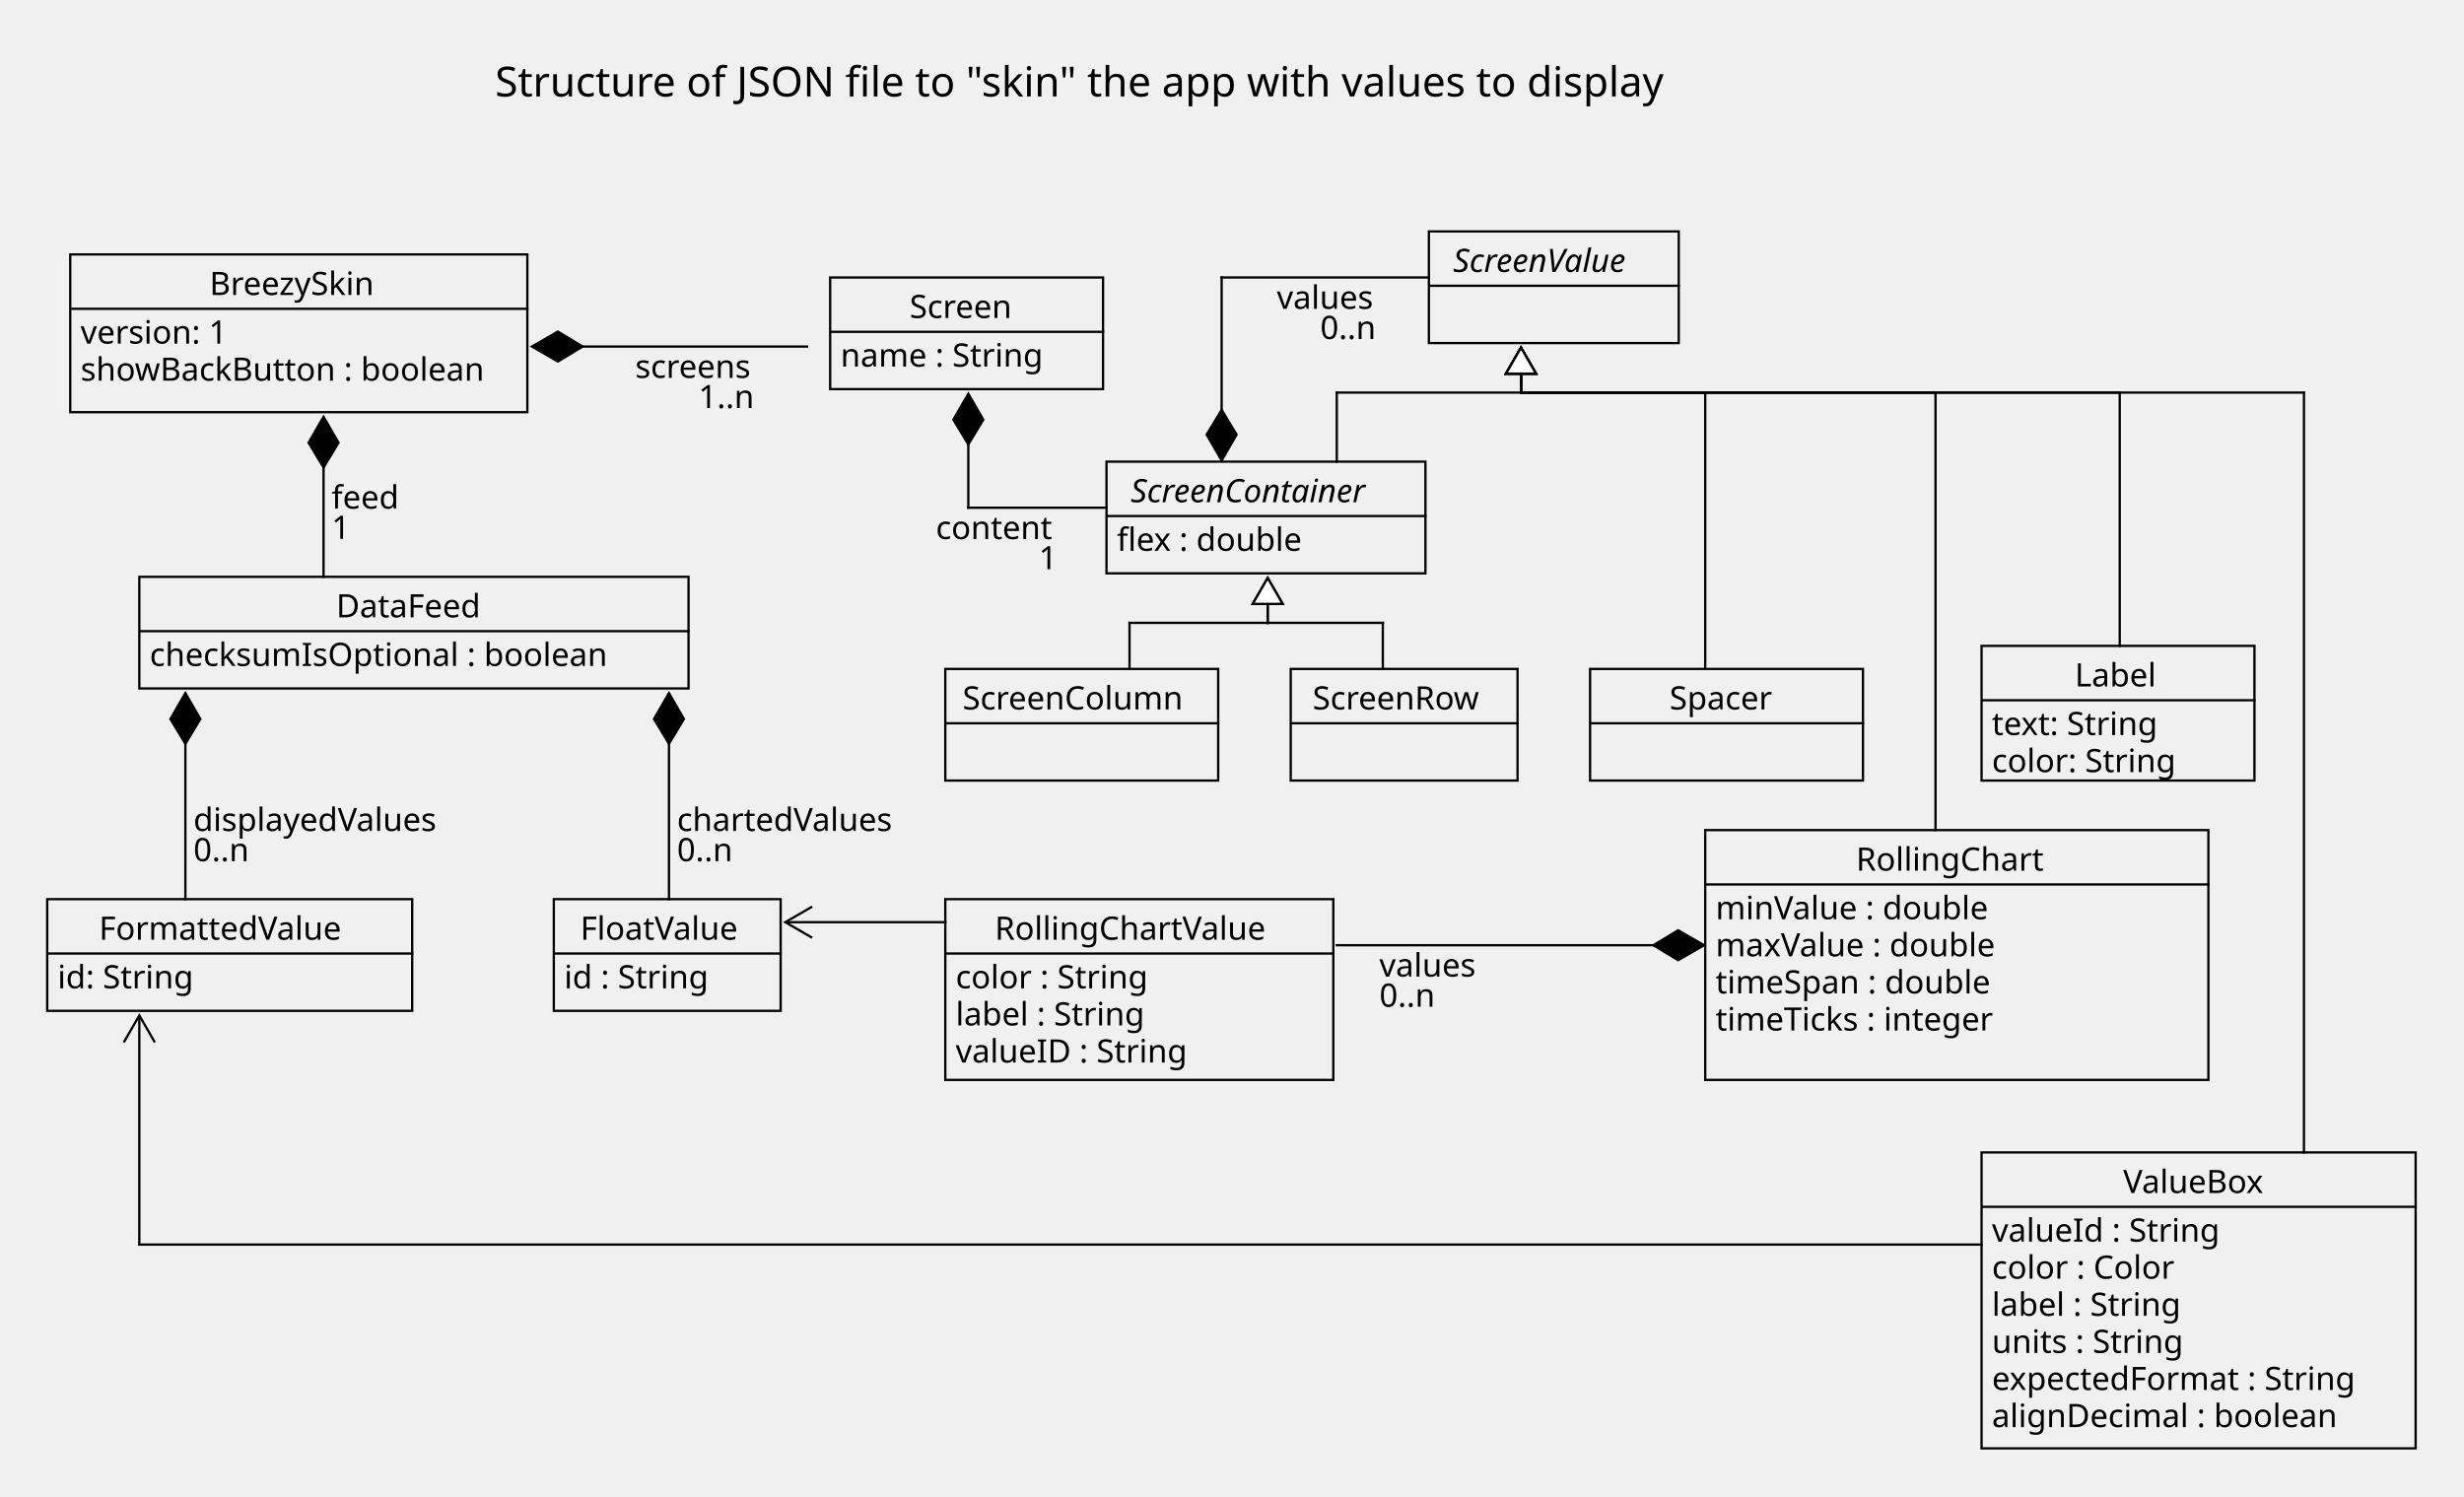
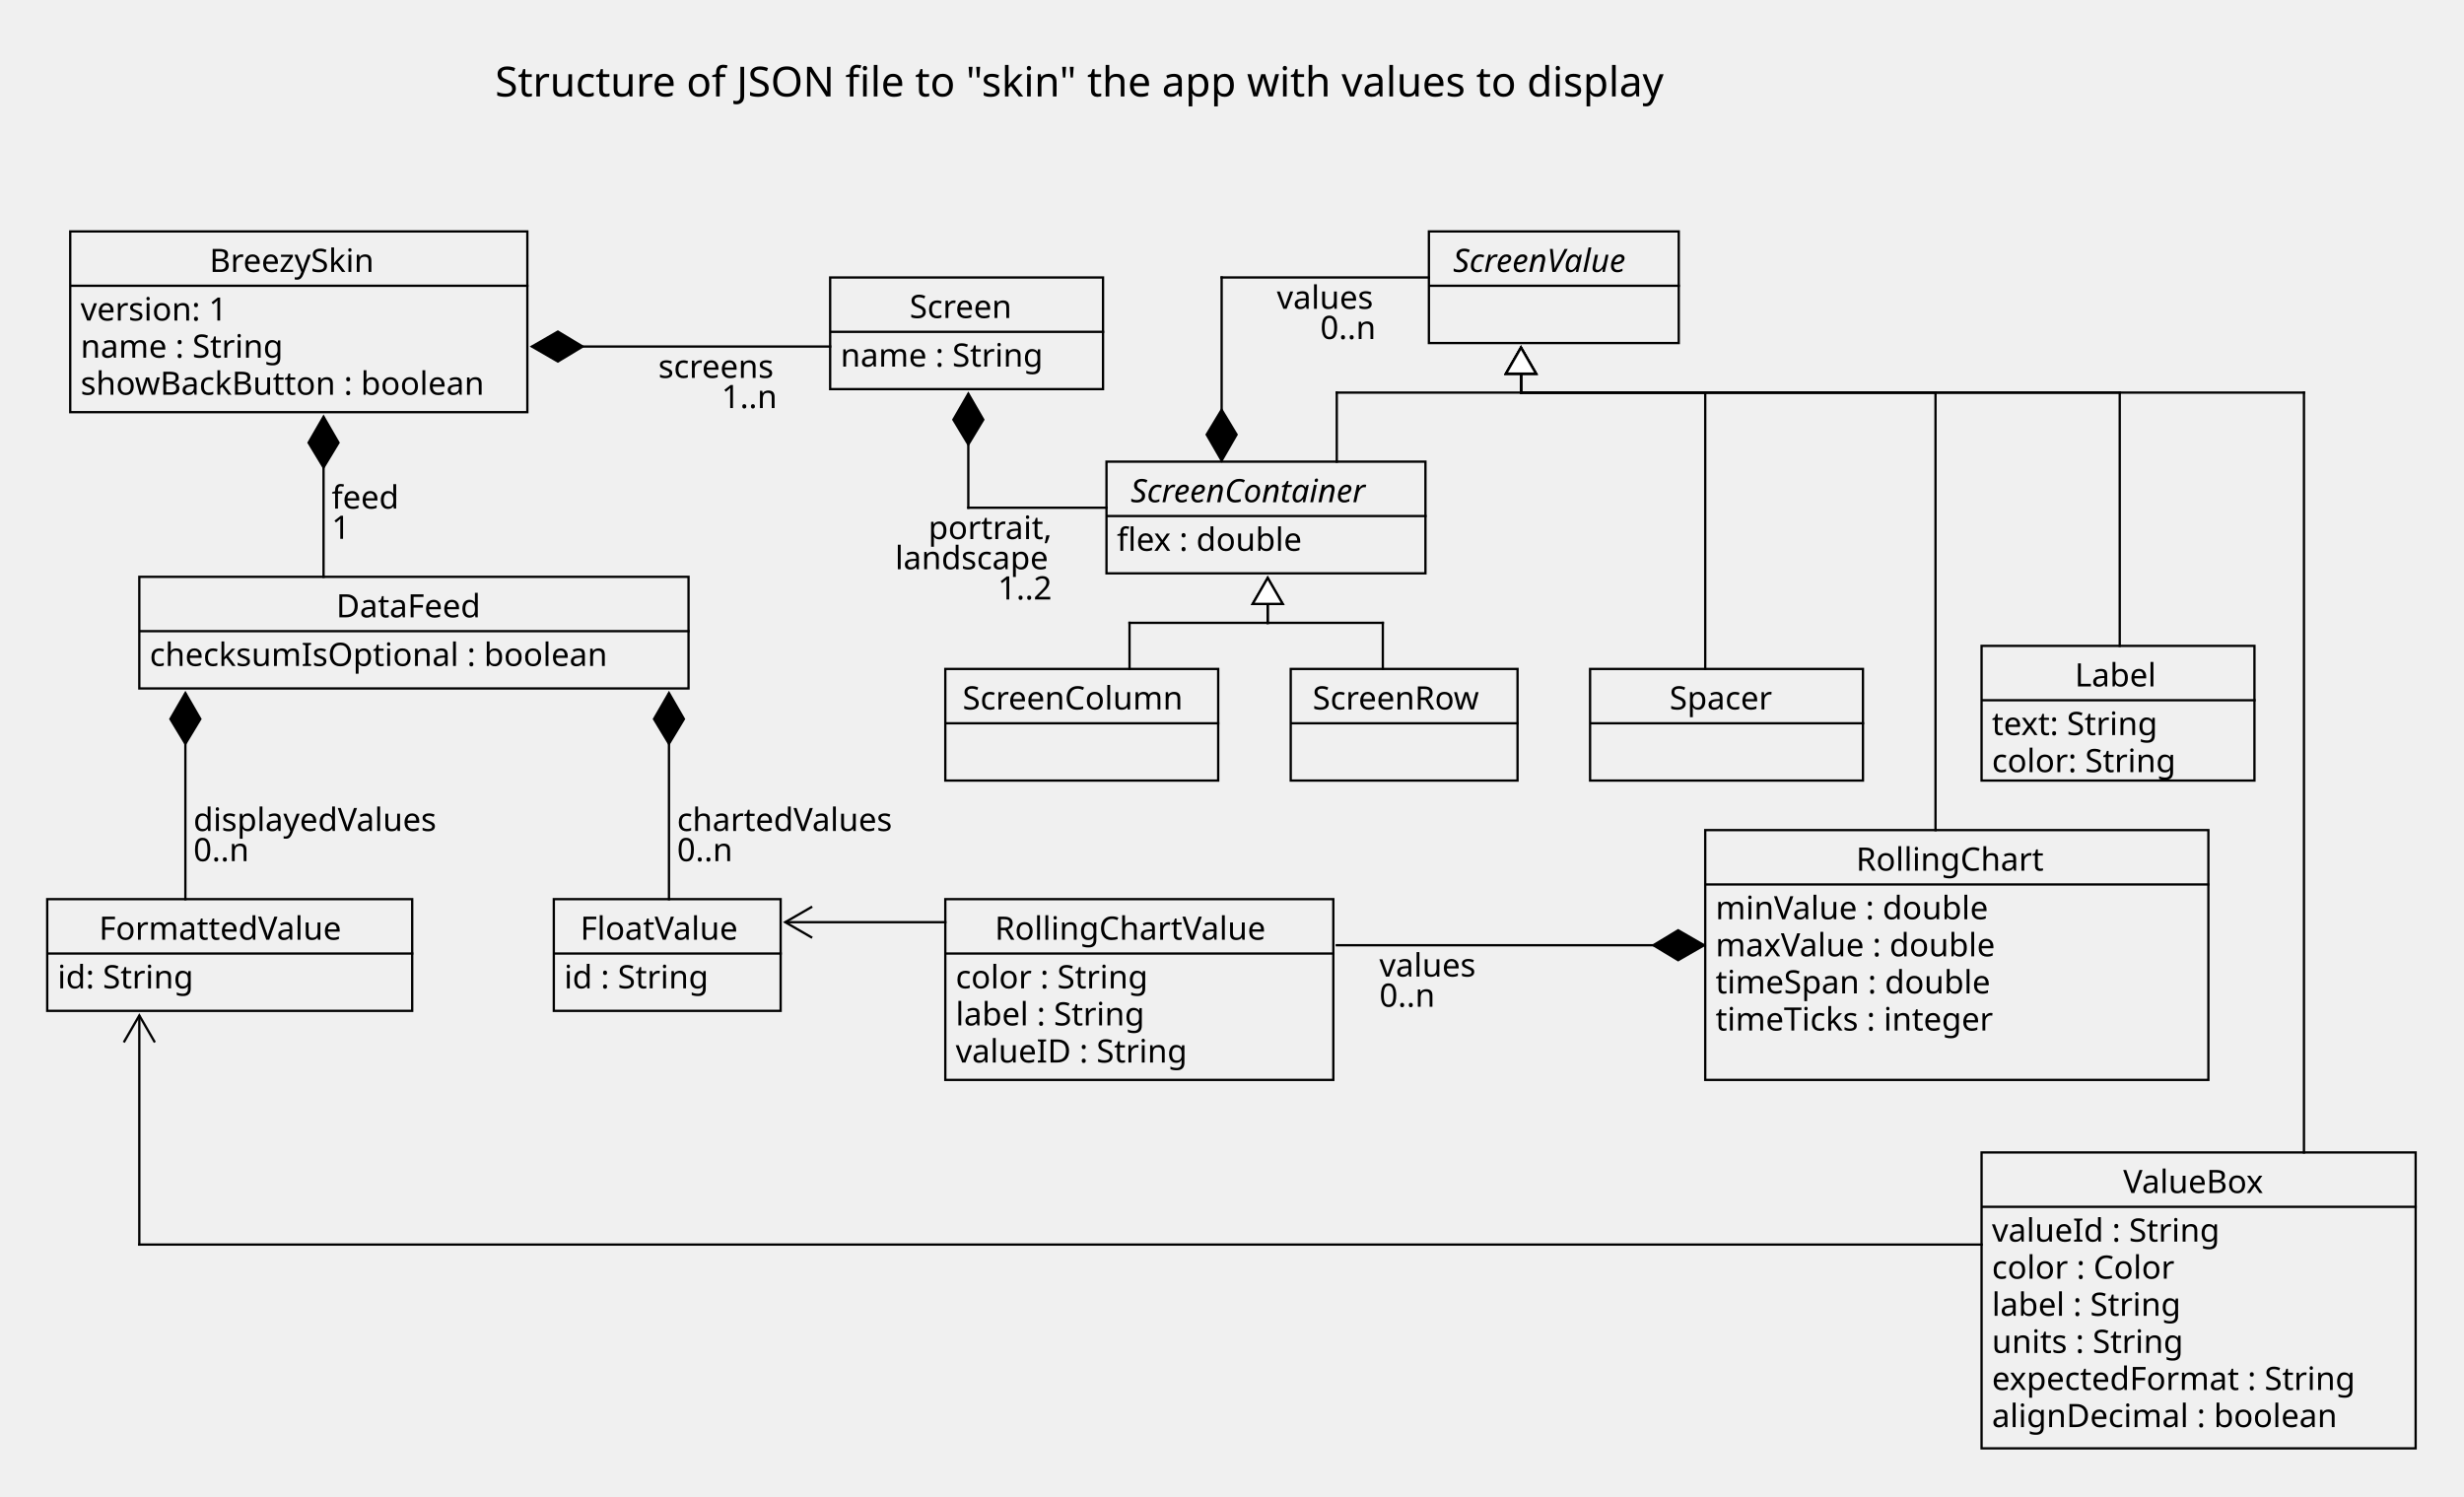
<svg xmlns="http://www.w3.org/2000/svg" fill-opacity="1" color-rendering="auto" color-interpolation="auto" text-rendering="auto" stroke="black" stroke-linecap="square" width="1070" stroke-miterlimit="10" shape-rendering="auto" stroke-opacity="1" fill="black" stroke-dasharray="none" font-weight="normal" stroke-width="1" viewBox="10 0 1070 650" height="650" font-family="'Dialog'" font-style="normal" stroke-linejoin="miter" font-size="12px" stroke-dashoffset="0" image-rendering="auto">
  <defs id="genericDefs" />
  <g>
    <defs id="defs1">
      <clipPath clipPathUnits="userSpaceOnUse" id="clipPath1">
        <path d="M0 0 L2147483647 0 L2147483647 2147483647 L0 2147483647 L0 0 Z" />
      </clipPath>
      <clipPath clipPathUnits="userSpaceOnUse" id="clipPath2">
        <path d="M0 0 L0 50 L120 50 L120 0 Z" />
      </clipPath>
      <clipPath clipPathUnits="userSpaceOnUse" id="clipPath3">
        <path d="M0 0 L0 80 L170 80 L170 0 Z" />
      </clipPath>
      <clipPath clipPathUnits="userSpaceOnUse" id="clipPath4">
        <path d="M0 0 L0 60 L120 60 L120 0 Z" />
      </clipPath>
      <clipPath clipPathUnits="userSpaceOnUse" id="clipPath5">
        <path d="M0 0 L0 130 L190 130 L190 0 Z" />
      </clipPath>
      <clipPath clipPathUnits="userSpaceOnUse" id="clipPath6">
        <path d="M0 0 L0 110 L220 110 L220 0 Z" />
      </clipPath>
      <clipPath clipPathUnits="userSpaceOnUse" id="clipPath7">
        <path d="M0 0 L0 50 L140 50 L140 0 Z" />
      </clipPath>
      <clipPath clipPathUnits="userSpaceOnUse" id="clipPath8">
        <path d="M0 0 L0 50 L100 50 L100 0 Z" />
      </clipPath>
      <clipPath clipPathUnits="userSpaceOnUse" id="clipPath9">
        <path d="M0 0 L0 50 L110 50 L110 0 Z" />
      </clipPath>
      <clipPath clipPathUnits="userSpaceOnUse" id="clipPath10">
        <path d="M0 0 L0 50 L160 50 L160 0 Z" />
      </clipPath>
      <clipPath clipPathUnits="userSpaceOnUse" id="clipPath11">
        <path d="M0 0 L0 50 L240 50 L240 0 Z" />
      </clipPath>
      <clipPath clipPathUnits="userSpaceOnUse" id="clipPath12">
        <path d="M0 0 L0 40 L680 40 L680 0 Z" />
      </clipPath>
      <clipPath clipPathUnits="userSpaceOnUse" id="clipPath13">
-         <path d="M0 0 L0 70 L200 70 L200 0 Z" />
+         <path d="M0 0 L0 80 L200 80 L200 0 Z" />
      </clipPath>
      <clipPath clipPathUnits="userSpaceOnUse" id="clipPath14">
        <path d="M0 0 L0 130 L830 130 L830 0 Z" />
      </clipPath>
      <clipPath clipPathUnits="userSpaceOnUse" id="clipPath15">
        <path d="M0 0 L0 160 L290 160 L290 0 Z" />
      </clipPath>
      <clipPath clipPathUnits="userSpaceOnUse" id="clipPath16">
        <path d="M0 0 L0 170 L110 170 L110 0 Z" />
      </clipPath>
      <clipPath clipPathUnits="userSpaceOnUse" id="clipPath17">
        <path d="M0 0 L0 380 L370 380 L370 0 Z" />
      </clipPath>
      <clipPath clipPathUnits="userSpaceOnUse" id="clipPath18">
-         <path d="M0 0 L0 100 L100 100 L100 0 Z" />
+         <path d="M0 0 L0 110 L120 110 L120 0 Z" />
      </clipPath>
      <clipPath clipPathUnits="userSpaceOnUse" id="clipPath19">
        <path d="M0 0 L0 240 L210 240 L210 0 Z" />
      </clipPath>
      <clipPath clipPathUnits="userSpaceOnUse" id="clipPath20">
        <path d="M0 0 L0 50 L190 50 L190 0 Z" />
      </clipPath>
      <clipPath clipPathUnits="userSpaceOnUse" id="clipPath21">
        <path d="M0 0 L0 80 L110 80 L110 0 Z" />
      </clipPath>
      <clipPath clipPathUnits="userSpaceOnUse" id="clipPath22">
-         <path d="M0 0 L0 110 L120 110 L120 0 Z" />
+         <path d="M0 0 L0 30 L100 30 L100 0 Z" />
      </clipPath>
      <clipPath clipPathUnits="userSpaceOnUse" id="clipPath23">
-         <path d="M0 0 L0 30 L100 30 L100 0 Z" />
+         <path d="M0 0 L0 70 L80 70 L80 0 Z" />
      </clipPath>
      <clipPath clipPathUnits="userSpaceOnUse" id="clipPath24">
-         <path d="M0 0 L0 70 L80 70 L80 0 Z" />
+         <path d="M0 0 L0 70 L90 70 L90 0 Z" />
      </clipPath>
      <clipPath clipPathUnits="userSpaceOnUse" id="clipPath25">
-         <path d="M0 0 L0 70 L90 70 L90 0 Z" />
+         <path d="M0 0 L0 100 L60 100 L60 0 Z" />
      </clipPath>
      <clipPath clipPathUnits="userSpaceOnUse" id="clipPath26">
-         <path d="M0 0 L0 50 L150 50 L150 0 Z" />
+         <path d="M0 0 L0 120 L130 120 L130 0 Z" />
      </clipPath>
      <clipPath clipPathUnits="userSpaceOnUse" id="clipPath27">
-         <path d="M0 0 L0 100 L60 100 L60 0 Z" />
-       </clipPath>
-       <clipPath clipPathUnits="userSpaceOnUse" id="clipPath28">
-         <path d="M0 0 L0 120 L130 120 L130 0 Z" />
-       </clipPath>
-       <clipPath clipPathUnits="userSpaceOnUse" id="clipPath29">
        <path d="M0 0 L0 120 L140 120 L140 0 Z" />
      </clipPath>
    </defs>
    <g fill="rgb(255,255,255)" fill-opacity="0" transform="translate(700,290)" stroke-opacity="0" stroke="rgb(255,255,255)">
      <rect x="0.5" width="118.5" height="48.5" y="0.5" clip-path="url(#clipPath2)" stroke="none" />
    </g>
    <g transform="translate(700,290)">
      <rect fill="none" x="0.5" width="118.5" height="48.5" y="0.5" clip-path="url(#clipPath2)" />
      <text x="35" font-size="14px" y="18.109" clip-path="url(#clipPath2)" font-family="sans-serif" stroke="none" xml:space="preserve">Spacer</text>
      <path fill="none" d="M1 24.109 L119 24.109" clip-path="url(#clipPath2)" />
    </g>
    <g fill="rgb(255,255,255)" fill-opacity="0" transform="translate(420,390)" stroke-opacity="0" stroke="rgb(255,255,255)">
      <rect x="0.5" width="168.5" height="78.5" y="0.5" clip-path="url(#clipPath3)" stroke="none" />
    </g>
    <g transform="translate(420,390)">
      <rect fill="none" x="0.5" width="168.5" height="78.5" y="0.5" clip-path="url(#clipPath3)" />
      <text x="22" font-size="14px" y="18.109" clip-path="url(#clipPath3)" font-family="sans-serif" stroke="none" xml:space="preserve">RollingChartValue</text>
      <path fill="none" d="M1 24.109 L169 24.109" clip-path="url(#clipPath3)" />
      <text x="5" font-size="14px" y="39.219" clip-path="url(#clipPath3)" font-family="sans-serif" stroke="none" xml:space="preserve">color : String</text>
      <text x="5" font-size="14px" y="55.328" clip-path="url(#clipPath3)" font-family="sans-serif" stroke="none" xml:space="preserve">label : String</text>
      <text x="5" font-size="14px" y="71.438" clip-path="url(#clipPath3)" font-family="sans-serif" stroke="none" xml:space="preserve">valueID : String</text>
    </g>
    <g fill="rgb(255,255,255)" fill-opacity="0" transform="translate(870,280)" stroke-opacity="0" stroke="rgb(255,255,255)">
      <rect x="0.5" width="118.5" height="58.5" y="0.5" clip-path="url(#clipPath4)" stroke="none" />
    </g>
    <g transform="translate(870,280)">
      <rect fill="none" x="0.5" width="118.5" height="58.5" y="0.5" clip-path="url(#clipPath4)" />
      <text x="41" font-size="14px" y="18.109" clip-path="url(#clipPath4)" font-family="sans-serif" stroke="none" xml:space="preserve">Label</text>
      <path fill="none" d="M1 24.109 L119 24.109" clip-path="url(#clipPath4)" />
      <text x="5" font-size="14px" y="39.219" clip-path="url(#clipPath4)" font-family="sans-serif" stroke="none" xml:space="preserve">text: String</text>
      <text x="5" font-size="14px" y="55.328" clip-path="url(#clipPath4)" font-family="sans-serif" stroke="none" xml:space="preserve">color: String</text>
    </g>
    <g fill="rgb(255,255,255)" fill-opacity="0" transform="translate(870,500)" stroke-opacity="0" stroke="rgb(255,255,255)">
      <rect x="0.5" width="188.5" height="128.5" y="0.5" clip-path="url(#clipPath5)" stroke="none" />
    </g>
    <g transform="translate(870,500)">
      <rect fill="none" x="0.5" width="188.5" height="128.5" y="0.5" clip-path="url(#clipPath5)" />
      <text x="62" font-size="14px" y="18.109" clip-path="url(#clipPath5)" font-family="sans-serif" stroke="none" xml:space="preserve">ValueBox</text>
      <path fill="none" d="M1 24.109 L189 24.109" clip-path="url(#clipPath5)" />
      <text x="5" font-size="14px" y="39.219" clip-path="url(#clipPath5)" font-family="sans-serif" stroke="none" xml:space="preserve">valueId : String</text>
      <text x="5" font-size="14px" y="55.328" clip-path="url(#clipPath5)" font-family="sans-serif" stroke="none" xml:space="preserve">color : Color</text>
      <text x="5" font-size="14px" y="71.438" clip-path="url(#clipPath5)" font-family="sans-serif" stroke="none" xml:space="preserve">label : String</text>
      <text x="5" font-size="14px" y="87.547" clip-path="url(#clipPath5)" font-family="sans-serif" stroke="none" xml:space="preserve">units : String</text>
      <text x="5" font-size="14px" y="103.656" clip-path="url(#clipPath5)" font-family="sans-serif" stroke="none" xml:space="preserve">expectedFormat : String</text>
      <text x="5" font-size="14px" y="119.766" clip-path="url(#clipPath5)" font-family="sans-serif" stroke="none" xml:space="preserve">alignDecimal : boolean</text>
    </g>
    <g fill="rgb(255,255,255)" fill-opacity="0" transform="translate(750,360)" stroke-opacity="0" stroke="rgb(255,255,255)">
      <rect x="0.5" width="218.5" height="108.5" y="0.5" clip-path="url(#clipPath6)" stroke="none" />
    </g>
    <g transform="translate(750,360)">
      <rect fill="none" x="0.5" width="218.5" height="108.5" y="0.5" clip-path="url(#clipPath6)" />
      <text x="66" font-size="14px" y="18.109" clip-path="url(#clipPath6)" font-family="sans-serif" stroke="none" xml:space="preserve">RollingChart</text>
      <path fill="none" d="M1 24.109 L219 24.109" clip-path="url(#clipPath6)" />
      <text x="5" font-size="14px" y="39.219" clip-path="url(#clipPath6)" font-family="sans-serif" stroke="none" xml:space="preserve">minValue : double</text>
      <text x="5" font-size="14px" y="55.328" clip-path="url(#clipPath6)" font-family="sans-serif" stroke="none" xml:space="preserve">maxValue : double</text>
      <text x="5" font-size="14px" y="71.438" clip-path="url(#clipPath6)" font-family="sans-serif" stroke="none" xml:space="preserve">timeSpan : double</text>
      <text x="5" font-size="14px" y="87.547" clip-path="url(#clipPath6)" font-family="sans-serif" stroke="none" xml:space="preserve">timeTicks : integer</text>
    </g>
    <g fill="rgb(255,255,255)" fill-opacity="0" transform="translate(490,200)" stroke-opacity="0" stroke="rgb(255,255,255)">
      <rect x="0.5" width="138.5" height="48.5" y="0.5" clip-path="url(#clipPath7)" stroke="none" />
    </g>
    <g transform="translate(490,200)">
      <rect fill="none" x="0.5" width="138.5" height="48.5" y="0.5" clip-path="url(#clipPath7)" />
      <text x="11" font-size="14px" y="18.109" clip-path="url(#clipPath7)" font-family="sans-serif" font-style="italic" stroke="none" xml:space="preserve">ScreenContainer</text>
      <path fill="none" d="M1 24.109 L139 24.109" clip-path="url(#clipPath7)" />
      <text x="5" font-size="14px" y="39.219" clip-path="url(#clipPath7)" font-family="sans-serif" stroke="none" xml:space="preserve">flex : double</text>
    </g>
    <g fill="rgb(255,255,255)" fill-opacity="0" transform="translate(420,290)" stroke-opacity="0" stroke="rgb(255,255,255)">
      <rect x="0.5" width="118.5" height="48.5" y="0.5" clip-path="url(#clipPath2)" stroke="none" />
    </g>
    <g transform="translate(420,290)">
      <rect fill="none" x="0.5" width="118.5" height="48.5" y="0.5" clip-path="url(#clipPath2)" />
      <text x="8" font-size="14px" y="18.109" clip-path="url(#clipPath2)" font-family="sans-serif" stroke="none" xml:space="preserve">ScreenColumn</text>
      <path fill="none" d="M1 24.109 L119 24.109" clip-path="url(#clipPath2)" />
    </g>
    <g fill="rgb(255,255,255)" fill-opacity="0" transform="translate(570,290)" stroke-opacity="0" stroke="rgb(255,255,255)">
      <rect x="0.5" width="98.5" height="48.5" y="0.5" clip-path="url(#clipPath8)" stroke="none" />
    </g>
    <g transform="translate(570,290)">
      <rect fill="none" x="0.5" width="98.5" height="48.5" y="0.5" clip-path="url(#clipPath8)" />
      <text x="10" font-size="14px" y="18.109" clip-path="url(#clipPath8)" font-family="sans-serif" stroke="none" xml:space="preserve">ScreenRow</text>
      <path fill="none" d="M1 24.109 L99 24.109" clip-path="url(#clipPath8)" />
    </g>
    <g fill="rgb(255,255,255)" fill-opacity="0" transform="translate(630,100)" stroke-opacity="0" stroke="rgb(255,255,255)">
      <rect x="0.5" width="108.5" height="48.5" y="0.5" clip-path="url(#clipPath9)" stroke="none" />
    </g>
    <g transform="translate(630,100)">
      <rect fill="none" x="0.5" width="108.5" height="48.5" y="0.5" clip-path="url(#clipPath9)" />
      <text x="11" font-size="14px" y="18.109" clip-path="url(#clipPath9)" font-family="sans-serif" font-style="italic" stroke="none" xml:space="preserve">ScreenValue</text>
      <path fill="none" d="M1 24.109 L109 24.109" clip-path="url(#clipPath9)" />
    </g>
    <g fill="rgb(255,255,255)" fill-opacity="0" transform="translate(30,390)" stroke-opacity="0" stroke="rgb(255,255,255)">
      <rect x="0.5" width="158.5" height="48.5" y="0.5" clip-path="url(#clipPath10)" stroke="none" />
    </g>
    <g transform="translate(30,390)">
      <rect fill="none" x="0.5" width="158.5" height="48.5" y="0.5" clip-path="url(#clipPath10)" />
      <text x="23" font-size="14px" y="18.109" clip-path="url(#clipPath10)" font-family="sans-serif" stroke="none" xml:space="preserve">FormattedValue</text>
      <path fill="none" d="M1 24.109 L159 24.109" clip-path="url(#clipPath10)" />
      <text x="5" font-size="14px" y="39.219" clip-path="url(#clipPath10)" font-family="sans-serif" stroke="none" xml:space="preserve">id: String</text>
    </g>
    <g fill="rgb(255,255,255)" fill-opacity="0" transform="translate(250,390)" stroke-opacity="0" stroke="rgb(255,255,255)">
      <rect x="0.5" width="98.5" height="48.5" y="0.5" clip-path="url(#clipPath8)" stroke="none" />
    </g>
    <g transform="translate(250,390)">
      <rect fill="none" x="0.5" width="98.5" height="48.5" y="0.5" clip-path="url(#clipPath8)" />
      <text x="12" font-size="14px" y="18.109" clip-path="url(#clipPath8)" font-family="sans-serif" stroke="none" xml:space="preserve">FloatValue</text>
      <path fill="none" d="M1 24.109 L99 24.109" clip-path="url(#clipPath8)" />
      <text x="5" font-size="14px" y="39.219" clip-path="url(#clipPath8)" font-family="sans-serif" stroke="none" xml:space="preserve">id : String</text>
    </g>
    <g fill="rgb(255,255,255)" fill-opacity="0" transform="translate(70,250)" stroke-opacity="0" stroke="rgb(255,255,255)">
      <rect x="0.5" width="238.5" height="48.5" y="0.5" clip-path="url(#clipPath11)" stroke="none" />
    </g>
    <g transform="translate(70,250)">
      <rect fill="none" x="0.5" width="238.5" height="48.5" y="0.5" clip-path="url(#clipPath11)" />
      <text x="86" font-size="14px" y="18.109" clip-path="url(#clipPath11)" font-family="sans-serif" stroke="none" xml:space="preserve">DataFeed</text>
      <path fill="none" d="M1 24.109 L239 24.109" clip-path="url(#clipPath11)" />
      <text x="5" font-size="14px" y="39.219" clip-path="url(#clipPath11)" font-family="sans-serif" stroke="none" xml:space="preserve">checksumIsOptional : boolean</text>
    </g>
    <g fill="rgb(255,255,255)" fill-opacity="0" transform="translate(370,120)" stroke-opacity="0" stroke="rgb(255,255,255)">
      <rect x="0.5" width="118.5" height="48.5" y="0.5" clip-path="url(#clipPath2)" stroke="none" />
    </g>
    <g transform="translate(370,120)">
      <rect fill="none" x="0.5" width="118.5" height="48.5" y="0.5" clip-path="url(#clipPath2)" />
      <text x="35" font-size="14px" y="18.109" clip-path="url(#clipPath2)" font-family="sans-serif" stroke="none" xml:space="preserve">Screen</text>
      <path fill="none" d="M1 24.109 L119 24.109" clip-path="url(#clipPath2)" />
      <text x="5" font-size="14px" y="39.219" clip-path="url(#clipPath2)" font-family="sans-serif" stroke="none" xml:space="preserve">name : String</text>
    </g>
    <g fill="rgb(255,255,255)" fill-opacity="0" transform="translate(160,20)" stroke-opacity="0" stroke="rgb(255,255,255)">
      <rect x="0.5" width="678.5" height="38.5" y="0.5" clip-path="url(#clipPath12)" stroke="none" />
    </g>
    <g font-family="sans-serif" font-size="18px" transform="translate(160,20)">
      <text x="65" xml:space="preserve" y="21.875" clip-path="url(#clipPath12)" stroke="none">Structure of JSON file to "skin" the app with values to display</text>
    </g>
-     <g fill="rgb(255,255,255)" fill-opacity="0" transform="translate(40,110)" stroke-opacity="0" stroke="rgb(255,255,255)">
-       <rect x="0.5" width="198.5" height="68.5" y="0.5" clip-path="url(#clipPath13)" stroke="none" />
-     </g>
-     <g transform="translate(40,110)">
-       <rect fill="none" x="0.5" width="198.5" height="68.5" y="0.5" clip-path="url(#clipPath13)" />
+     <g fill="rgb(255,255,255)" fill-opacity="0" transform="translate(40,100)" stroke-opacity="0" stroke="rgb(255,255,255)">
+       <rect x="0.5" width="198.5" height="78.5" y="0.5" clip-path="url(#clipPath13)" stroke="none" />
+     </g>
+     <g transform="translate(40,100)">
+       <rect fill="none" x="0.5" width="198.5" height="78.5" y="0.5" clip-path="url(#clipPath13)" />
      <text x="61" font-size="14px" y="18.109" clip-path="url(#clipPath13)" font-family="sans-serif" stroke="none" xml:space="preserve">BreezySkin</text>
      <path fill="none" d="M1 24.109 L199 24.109" clip-path="url(#clipPath13)" />
      <text x="5" font-size="14px" y="39.219" clip-path="url(#clipPath13)" font-family="sans-serif" stroke="none" xml:space="preserve">version: 1</text>
-       <text x="5" font-size="14px" y="55.328" clip-path="url(#clipPath13)" font-family="sans-serif" stroke="none" xml:space="preserve">showBackButton : boolean</text>
+       <text x="5" font-size="14px" y="55.328" clip-path="url(#clipPath13)" font-family="sans-serif" stroke="none" xml:space="preserve">name : String</text>
+       <text x="5" font-size="14px" y="71.438" clip-path="url(#clipPath13)" font-family="sans-serif" stroke="none" xml:space="preserve">showBackButton : boolean</text>
    </g>
    <g transform="translate(60,430)">
      <path fill="none" d="M10.5 11.5 L10.5 110.5" clip-path="url(#clipPath14)" />
      <path fill="none" d="M10.5 110.5 L810.5 110.5" clip-path="url(#clipPath14)" />
      <path fill="none" d="M4 22.258 L10.5 11 L17 22.258" clip-path="url(#clipPath14)" />
    </g>
    <g transform="translate(660,140)">
      <path fill="none" d="M10.5 11.5 L10.5 30.5" clip-path="url(#clipPath15)" />
      <path fill="none" d="M10.5 30.5 L270.5 30.5" clip-path="url(#clipPath15)" />
      <path fill="none" d="M270.5 30.5 L270.5 140.5" clip-path="url(#clipPath15)" />
      <path fill="white" d="M4 22.258 L10.5 11 L17 22.258 Z" clip-path="url(#clipPath15)" stroke="none" />
      <path fill="none" d="M4 22.258 L10.5 11 L17 22.258 Z" clip-path="url(#clipPath15)" />
    </g>
    <g transform="translate(660,140)">
      <path fill="none" d="M10.5 11.5 L10.5 30.5" clip-path="url(#clipPath16)" />
      <path fill="none" d="M10.5 30.5 L90.5 30.5" clip-path="url(#clipPath16)" />
      <path fill="none" d="M90.5 30.5 L90.5 150.5" clip-path="url(#clipPath16)" />
      <path fill="white" d="M4 22.258 L10.5 11 L17 22.258 Z" clip-path="url(#clipPath16)" stroke="none" />
      <path fill="none" d="M4 22.258 L10.5 11 L17 22.258 Z" clip-path="url(#clipPath16)" />
    </g>
    <g transform="translate(660,140)">
      <path fill="none" d="M10.5 11.5 L10.5 30.5" clip-path="url(#clipPath17)" />
      <path fill="none" d="M10.5 30.5 L350.5 30.5" clip-path="url(#clipPath17)" />
      <path fill="none" d="M350.5 30.5 L350.5 360.5" clip-path="url(#clipPath17)" />
      <path fill="white" d="M4 22.258 L10.5 11 L17 22.258 Z" clip-path="url(#clipPath17)" stroke="none" />
      <path fill="none" d="M4 22.258 L10.5 11 L17 22.258 Z" clip-path="url(#clipPath17)" />
    </g>
-     <g transform="translate(410,160)">
-       <path fill="none" d="M20.5 11.5 L20.5 60.5" clip-path="url(#clipPath18)" />
-       <path fill="none" d="M20.5 60.5 L80.5 60.5" clip-path="url(#clipPath18)" />
-       <path d="M14 22.258 L20.5 11 L27 22.258 L20.5 33.017 Z" clip-path="url(#clipPath18)" stroke="none" />
-       <path fill="none" d="M14 22.258 L20.5 11 L27 22.258 L20.5 33.017 Z" clip-path="url(#clipPath18)" />
-       <text x="6.399" font-size="14px" y="74.109" clip-path="url(#clipPath18)" font-family="sans-serif" stroke="none" xml:space="preserve">content</text>
-       <text x="51.093" font-size="14px" y="87.219" clip-path="url(#clipPath18)" font-family="sans-serif" stroke="none" xml:space="preserve">1</text>
+     <g transform="translate(390,160)">
+       <path fill="none" d="M40.5 11.5 L40.5 60.5" clip-path="url(#clipPath18)" />
+       <path fill="none" d="M40.5 60.5 L100.5 60.5" clip-path="url(#clipPath18)" />
+       <path d="M34 22.258 L40.5 11 L47 22.258 L40.5 33.017 Z" clip-path="url(#clipPath18)" stroke="none" />
+       <path fill="none" d="M34 22.258 L40.5 11 L47 22.258 L40.5 33.017 Z" clip-path="url(#clipPath18)" />
+       <text x="23.139" font-size="14px" y="74.109" clip-path="url(#clipPath18)" font-family="sans-serif" stroke="none" xml:space="preserve">portrait,</text>
+       <text x="8.701" font-size="14px" y="87.219" clip-path="url(#clipPath18)" font-family="sans-serif" stroke="none" xml:space="preserve">landscape</text>
+       <text x="53.285" font-size="14px" y="100.328" clip-path="url(#clipPath18)" font-family="sans-serif" stroke="none" xml:space="preserve">1..2</text>
    </g>
    <g transform="translate(660,140)">
      <path fill="none" d="M10.5 11.5 L10.5 30.5" clip-path="url(#clipPath19)" />
      <path fill="none" d="M10.5 30.5 L190.5 30.5" clip-path="url(#clipPath19)" />
      <path fill="none" d="M190.5 30.5 L190.5 220.5" clip-path="url(#clipPath19)" />
      <path fill="white" d="M4 22.258 L10.5 11 L17 22.258 Z" clip-path="url(#clipPath19)" stroke="none" />
      <path fill="none" d="M4 22.258 L10.5 11 L17 22.258 Z" clip-path="url(#clipPath19)" />
    </g>
    <g transform="translate(580,400)">
      <path fill="none" d="M169.5 10.5 L10.5 10.5" clip-path="url(#clipPath20)" />
      <path d="M158.742 4 L170 10.5 L158.742 17 L147.983 10.5 Z" clip-path="url(#clipPath20)" stroke="none" />
      <path fill="none" d="M158.742 4 L170 10.5 L158.742 17 L147.983 10.5 Z" clip-path="url(#clipPath20)" />
      <text x="29" font-size="14px" y="24.109" clip-path="url(#clipPath20)" font-family="sans-serif" stroke="none" xml:space="preserve">values</text>
      <text x="29" font-size="14px" y="37.219" clip-path="url(#clipPath20)" font-family="sans-serif" stroke="none" xml:space="preserve">0..n</text>
    </g>
    <g transform="translate(580,140)">
      <path fill="none" d="M90.5 11.5 L90.5 30.5" clip-path="url(#clipPath21)" />
      <path fill="none" d="M90.5 30.5 L10.5 30.5" clip-path="url(#clipPath21)" />
      <path fill="none" d="M10.5 30.5 L10.5 60.5" clip-path="url(#clipPath21)" />
      <path fill="white" d="M84 22.258 L90.5 11 L97 22.258 Z" clip-path="url(#clipPath21)" stroke="none" />
      <path fill="none" d="M84 22.258 L90.5 11 L97 22.258 Z" clip-path="url(#clipPath21)" />
    </g>
    <g transform="translate(530,110)">
-       <path fill="none" d="M10.5 89.5 L10.5 10.5" clip-path="url(#clipPath22)" />
-       <path fill="none" d="M10.5 10.5 L100.5 10.5" clip-path="url(#clipPath22)" />
-       <path d="M17 78.742 L10.5 90 L4 78.742 L10.5 67.983 Z" clip-path="url(#clipPath22)" stroke="none" />
-       <path fill="none" d="M17 78.742 L10.5 90 L4 78.742 L10.5 67.983 Z" clip-path="url(#clipPath22)" />
-       <text x="34.466" font-size="14px" y="24.109" clip-path="url(#clipPath22)" font-family="sans-serif" stroke="none" xml:space="preserve">values</text>
-       <text x="53.319" font-size="14px" y="37.219" clip-path="url(#clipPath22)" font-family="sans-serif" stroke="none" xml:space="preserve">0..n</text>
+       <path fill="none" d="M10.5 89.5 L10.5 10.5" clip-path="url(#clipPath18)" />
+       <path fill="none" d="M10.5 10.5 L100.5 10.5" clip-path="url(#clipPath18)" />
+       <path d="M17 78.742 L10.5 90 L4 78.742 L10.5 67.983 Z" clip-path="url(#clipPath18)" stroke="none" />
+       <path fill="none" d="M17 78.742 L10.5 90 L4 78.742 L10.5 67.983 Z" clip-path="url(#clipPath18)" />
+       <text x="34.466" font-size="14px" y="24.109" clip-path="url(#clipPath18)" font-family="sans-serif" stroke="none" xml:space="preserve">values</text>
+       <text x="53.319" font-size="14px" y="37.219" clip-path="url(#clipPath18)" font-family="sans-serif" stroke="none" xml:space="preserve">0..n</text>
    </g>
    <g transform="translate(340,390)">
-       <path fill="none" d="M11.5 10.5 L80.5 10.5" clip-path="url(#clipPath23)" />
-       <path fill="none" d="M22.258 17 L11 10.5 L22.258 4" clip-path="url(#clipPath23)" />
+       <path fill="none" d="M11.5 10.5 L80.5 10.5" clip-path="url(#clipPath22)" />
+       <path fill="none" d="M22.258 17 L11 10.5 L22.258 4" clip-path="url(#clipPath22)" />
    </g>
    <g transform="translate(550,240)">
-       <path fill="none" d="M10.5 11.5 L10.5 30.5" clip-path="url(#clipPath24)" />
-       <path fill="none" d="M10.5 30.5 L60.5 30.5" clip-path="url(#clipPath24)" />
-       <path fill="none" d="M60.5 30.5 L60.5 50.5" clip-path="url(#clipPath24)" />
-       <path fill="white" d="M4 22.258 L10.5 11 L17 22.258 Z" clip-path="url(#clipPath24)" stroke="none" />
-       <path fill="none" d="M4 22.258 L10.5 11 L17 22.258 Z" clip-path="url(#clipPath24)" />
+       <path fill="none" d="M10.5 11.5 L10.5 30.5" clip-path="url(#clipPath23)" />
+       <path fill="none" d="M10.5 30.5 L60.5 30.5" clip-path="url(#clipPath23)" />
+       <path fill="none" d="M60.5 30.5 L60.5 50.5" clip-path="url(#clipPath23)" />
+       <path fill="white" d="M4 22.258 L10.5 11 L17 22.258 Z" clip-path="url(#clipPath23)" stroke="none" />
+       <path fill="none" d="M4 22.258 L10.5 11 L17 22.258 Z" clip-path="url(#clipPath23)" />
    </g>
    <g transform="translate(490,240)">
-       <path fill="none" d="M70.5 11.5 L70.5 30.5" clip-path="url(#clipPath25)" />
-       <path fill="none" d="M70.5 30.5 L10.5 30.5" clip-path="url(#clipPath25)" />
-       <path fill="none" d="M10.5 30.5 L10.5 50.5" clip-path="url(#clipPath25)" />
-       <path fill="white" d="M64 22.258 L70.5 11 L77 22.258 Z" clip-path="url(#clipPath25)" stroke="none" />
-       <path fill="none" d="M64 22.258 L70.5 11 L77 22.258 Z" clip-path="url(#clipPath25)" />
+       <path fill="none" d="M70.5 11.5 L70.5 30.5" clip-path="url(#clipPath24)" />
+       <path fill="none" d="M70.5 30.5 L10.5 30.5" clip-path="url(#clipPath24)" />
+       <path fill="none" d="M10.5 30.5 L10.5 50.5" clip-path="url(#clipPath24)" />
+       <path fill="white" d="M64 22.258 L70.5 11 L77 22.258 Z" clip-path="url(#clipPath24)" stroke="none" />
+       <path fill="none" d="M64 22.258 L70.5 11 L77 22.258 Z" clip-path="url(#clipPath24)" />
    </g>
    <g transform="translate(230,140)">
-       <path fill="none" d="M11.5 10.5 L130.5 10.5" clip-path="url(#clipPath26)" />
-       <path d="M22.258 17 L11 10.5 L22.258 4 L33.017 10.5 Z" clip-path="url(#clipPath26)" stroke="none" />
-       <path fill="none" d="M22.258 17 L11 10.5 L22.258 4 L33.017 10.5 Z" clip-path="url(#clipPath26)" />
-       <text x="55.859" font-size="14px" y="24.109" clip-path="url(#clipPath26)" font-family="sans-serif" stroke="none" xml:space="preserve">screens</text>
-       <text x="83.319" font-size="14px" y="37.219" clip-path="url(#clipPath26)" font-family="sans-serif" stroke="none" xml:space="preserve">1..n</text>
+       <path fill="none" d="M11.5 10.5 L140.5 10.5" clip-path="url(#clipPath10)" />
+       <path d="M22.258 17 L11 10.5 L22.258 4 L33.017 10.5 Z" clip-path="url(#clipPath10)" stroke="none" />
+       <path fill="none" d="M22.258 17 L11 10.5 L22.258 4 L33.017 10.5 Z" clip-path="url(#clipPath10)" />
+       <text x="65.859" font-size="14px" y="24.109" clip-path="url(#clipPath10)" font-family="sans-serif" stroke="none" xml:space="preserve">screens</text>
+       <text x="93.319" font-size="14px" y="37.219" clip-path="url(#clipPath10)" font-family="sans-serif" stroke="none" xml:space="preserve">1..n</text>
    </g>
    <g transform="translate(140,170)">
-       <path fill="none" d="M10.5 11.5 L10.5 80.5" clip-path="url(#clipPath27)" />
+       <path fill="none" d="M10.5 11.5 L10.5 80.5" clip-path="url(#clipPath25)" />
+       <path d="M4 22.258 L10.5 11 L17 22.258 L10.5 33.017 Z" clip-path="url(#clipPath25)" stroke="none" />
+       <path fill="none" d="M4 22.258 L10.5 11 L17 22.258 L10.5 33.017 Z" clip-path="url(#clipPath25)" />
+       <text x="14" font-size="14px" y="50.891" clip-path="url(#clipPath25)" font-family="sans-serif" stroke="none" xml:space="preserve">feed</text>
+       <text x="14" font-size="14px" y="64" clip-path="url(#clipPath25)" font-family="sans-serif" stroke="none" xml:space="preserve">1</text>
+     </g>
+     <g transform="translate(290,290)">
+       <path fill="none" d="M10.5 11.5 L10.5 100.5" clip-path="url(#clipPath26)" />
+       <path d="M4 22.258 L10.5 11 L17 22.258 L10.5 33.017 Z" clip-path="url(#clipPath26)" stroke="none" />
+       <path fill="none" d="M4 22.258 L10.5 11 L17 22.258 L10.5 33.017 Z" clip-path="url(#clipPath26)" />
+       <text x="14" font-size="14px" y="70.891" clip-path="url(#clipPath26)" font-family="sans-serif" stroke="none" xml:space="preserve">chartedValues</text>
+       <text x="14" font-size="14px" y="84" clip-path="url(#clipPath26)" font-family="sans-serif" stroke="none" xml:space="preserve">0..n</text>
+     </g>
+     <g transform="translate(80,290)">
+       <path fill="none" d="M10.5 11.5 L10.5 100.5" clip-path="url(#clipPath27)" />
      <path d="M4 22.258 L10.5 11 L17 22.258 L10.5 33.017 Z" clip-path="url(#clipPath27)" stroke="none" />
      <path fill="none" d="M4 22.258 L10.5 11 L17 22.258 L10.5 33.017 Z" clip-path="url(#clipPath27)" />
-       <text x="14" font-size="14px" y="50.891" clip-path="url(#clipPath27)" font-family="sans-serif" stroke="none" xml:space="preserve">feed</text>
-       <text x="14" font-size="14px" y="64" clip-path="url(#clipPath27)" font-family="sans-serif" stroke="none" xml:space="preserve">1</text>
-     </g>
-     <g transform="translate(290,290)">
-       <path fill="none" d="M10.5 11.5 L10.5 100.5" clip-path="url(#clipPath28)" />
-       <path d="M4 22.258 L10.5 11 L17 22.258 L10.5 33.017 Z" clip-path="url(#clipPath28)" stroke="none" />
-       <path fill="none" d="M4 22.258 L10.5 11 L17 22.258 L10.5 33.017 Z" clip-path="url(#clipPath28)" />
-       <text x="14" font-size="14px" y="70.891" clip-path="url(#clipPath28)" font-family="sans-serif" stroke="none" xml:space="preserve">chartedValues</text>
-       <text x="14" font-size="14px" y="84" clip-path="url(#clipPath28)" font-family="sans-serif" stroke="none" xml:space="preserve">0..n</text>
-     </g>
-     <g transform="translate(80,290)">
-       <path fill="none" d="M10.5 11.5 L10.5 100.5" clip-path="url(#clipPath29)" />
-       <path d="M4 22.258 L10.5 11 L17 22.258 L10.5 33.017 Z" clip-path="url(#clipPath29)" stroke="none" />
-       <path fill="none" d="M4 22.258 L10.5 11 L17 22.258 L10.5 33.017 Z" clip-path="url(#clipPath29)" />
-       <text x="14" font-size="14px" y="70.891" clip-path="url(#clipPath29)" font-family="sans-serif" stroke="none" xml:space="preserve">displayedValues</text>
-       <text x="14" font-size="14px" y="84" clip-path="url(#clipPath29)" font-family="sans-serif" stroke="none" xml:space="preserve">0..n</text>
+       <text x="14" font-size="14px" y="70.891" clip-path="url(#clipPath27)" font-family="sans-serif" stroke="none" xml:space="preserve">displayedValues</text>
+       <text x="14" font-size="14px" y="84" clip-path="url(#clipPath27)" font-family="sans-serif" stroke="none" xml:space="preserve">0..n</text>
    </g>
  </g>
</svg>
